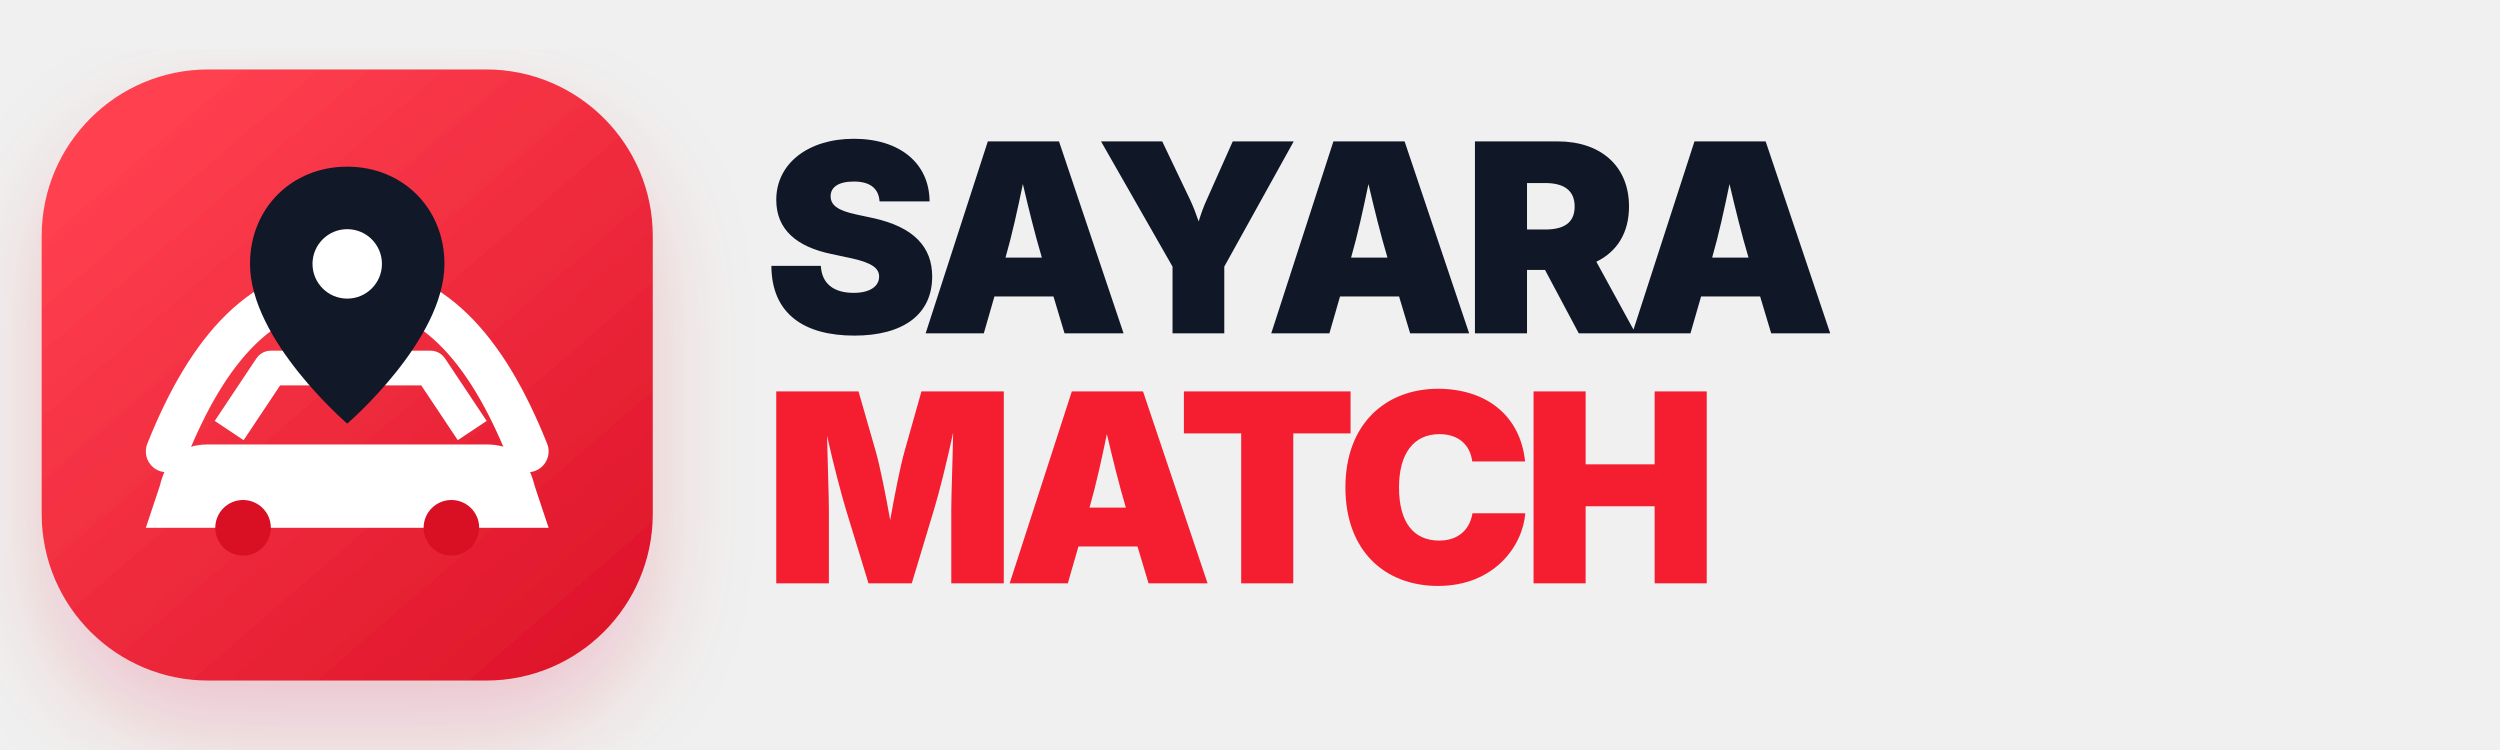
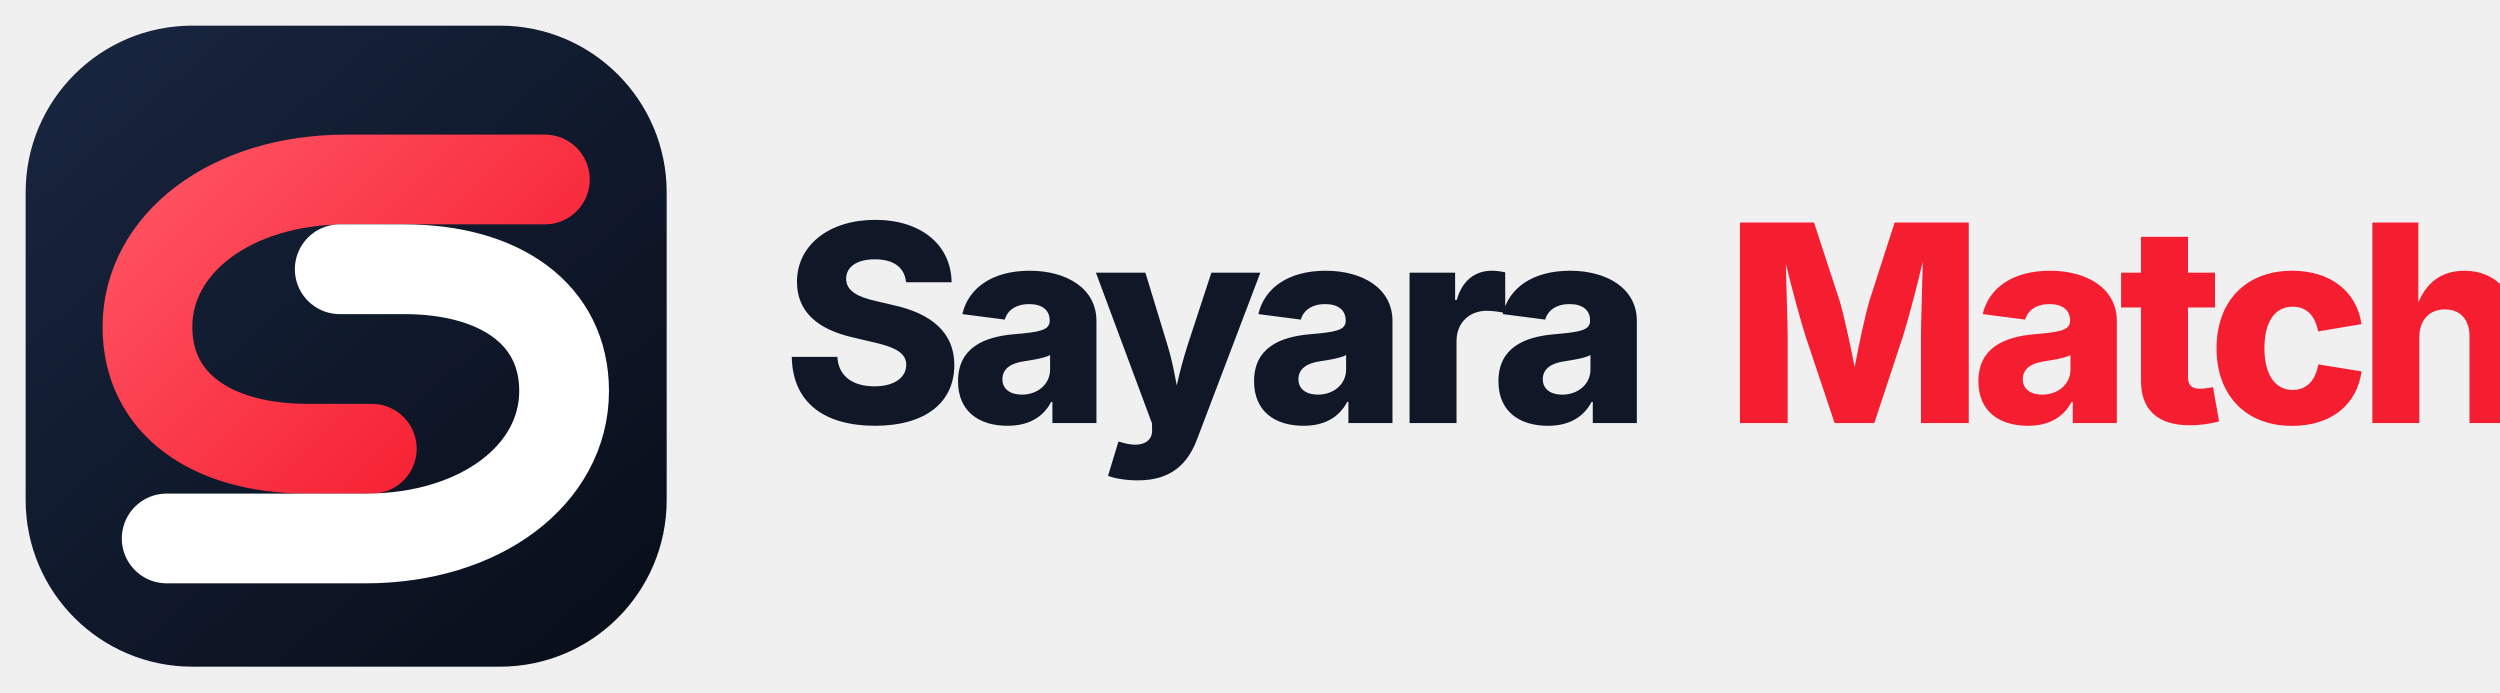
- <svg xmlns="http://www.w3.org/2000/svg" viewBox="0 0 360 108" role="img" aria-labelledby="title desc">
+ <svg xmlns="http://www.w3.org/2000/svg" viewBox="0 0 390 108" role="img" aria-labelledby="title desc">
  <defs>
-     <linearGradient id="sm-red" x1="12" y1="10" x2="88" y2="98" gradientUnits="userSpaceOnUse">
-       <stop stop-color="#ff4050" />
-       <stop offset="1" stop-color="#d90f24" />
+     <linearGradient id="bg" x1="12" y1="8" x2="94" y2="102" gradientUnits="userSpaceOnUse">
+       <stop stop-color="#17243d" />
+       <stop offset="1" stop-color="#080d18" />
    </linearGradient>
-     <filter id="shadow" x="-20%" y="-20%" width="140%" height="150%">
-       <feDropShadow dx="0" dy="7" stdDeviation="7" flood-color="#d90f24" flood-opacity=".18" />
-     </filter>
+     <linearGradient id="coral" x1="20" y1="24" x2="68" y2="72" gradientUnits="userSpaceOnUse">
+       <stop stop-color="#ff5261" />
+       <stop offset="1" stop-color="#f51e30" />
+     </linearGradient>
  </defs>
-   <g transform="translate(6 10)">
-     <rect width="88" height="88" rx="24" fill="url(#sm-red)" filter="url(#shadow)" />
-     <path d="M18 55c6-15 14-24 26-24s20 9 26 24" fill="none" stroke="#fff" stroke-width="6" stroke-linecap="round" />
-     <path d="M24 54h40c4 0 6 2 7 6l2 6H15l2-6c1-4 3-6 7-6Z" fill="#fff" />
-     <path d="M27 52l6-9h23l6 9" fill="none" stroke="#fff" stroke-width="5" stroke-linejoin="round" />
-     <circle cx="29" cy="66" r="4" fill="#d90f24" />
-     <circle cx="59" cy="66" r="4" fill="#d90f24" />
-     <path d="M44 14c-8 0-14 6-14 14 0 11 14 23 14 23s14-12 14-23c0-8-6-14-14-14Z" fill="#111827" />
-     <circle cx="44" cy="28" r="5" fill="#fff" />
+   <g transform="translate(4 4)">
+     <rect width="100" height="100" rx="26" fill="url(#bg)" />
+     <path d="M81 24H50C32 24 19 34 19 47c0 12 10 19 25 19h10" fill="none" stroke="url(#coral)" stroke-width="14" stroke-linecap="round" />
+     <path d="M22 80h31c18 0 31-10 31-23 0-12-10-19-25-19H49" fill="none" stroke="#fff" stroke-width="14" stroke-linecap="round" />
  </g>
-   <text x="110" y="48" font-family="Inter, Montserrat, Arial, sans-serif" font-size="38" font-weight="900" letter-spacing="-1.8" fill="#101828">SAYARA</text>
-   <text x="110" y="84" font-family="Inter, Montserrat, Arial, sans-serif" font-size="38" font-weight="900" letter-spacing="-1.8" fill="#f51e30">MATCH</text>
+   <text x="122" y="66" font-family="Inter, Arial, sans-serif" font-size="43" font-weight="800" letter-spacing="-2.2" fill="#101828">Sayara</text>
+   <text x="269" y="66" font-family="Inter, Arial, sans-serif" font-size="43" font-weight="800" letter-spacing="-2.2" fill="#f51e30">Match</text>
</svg>
